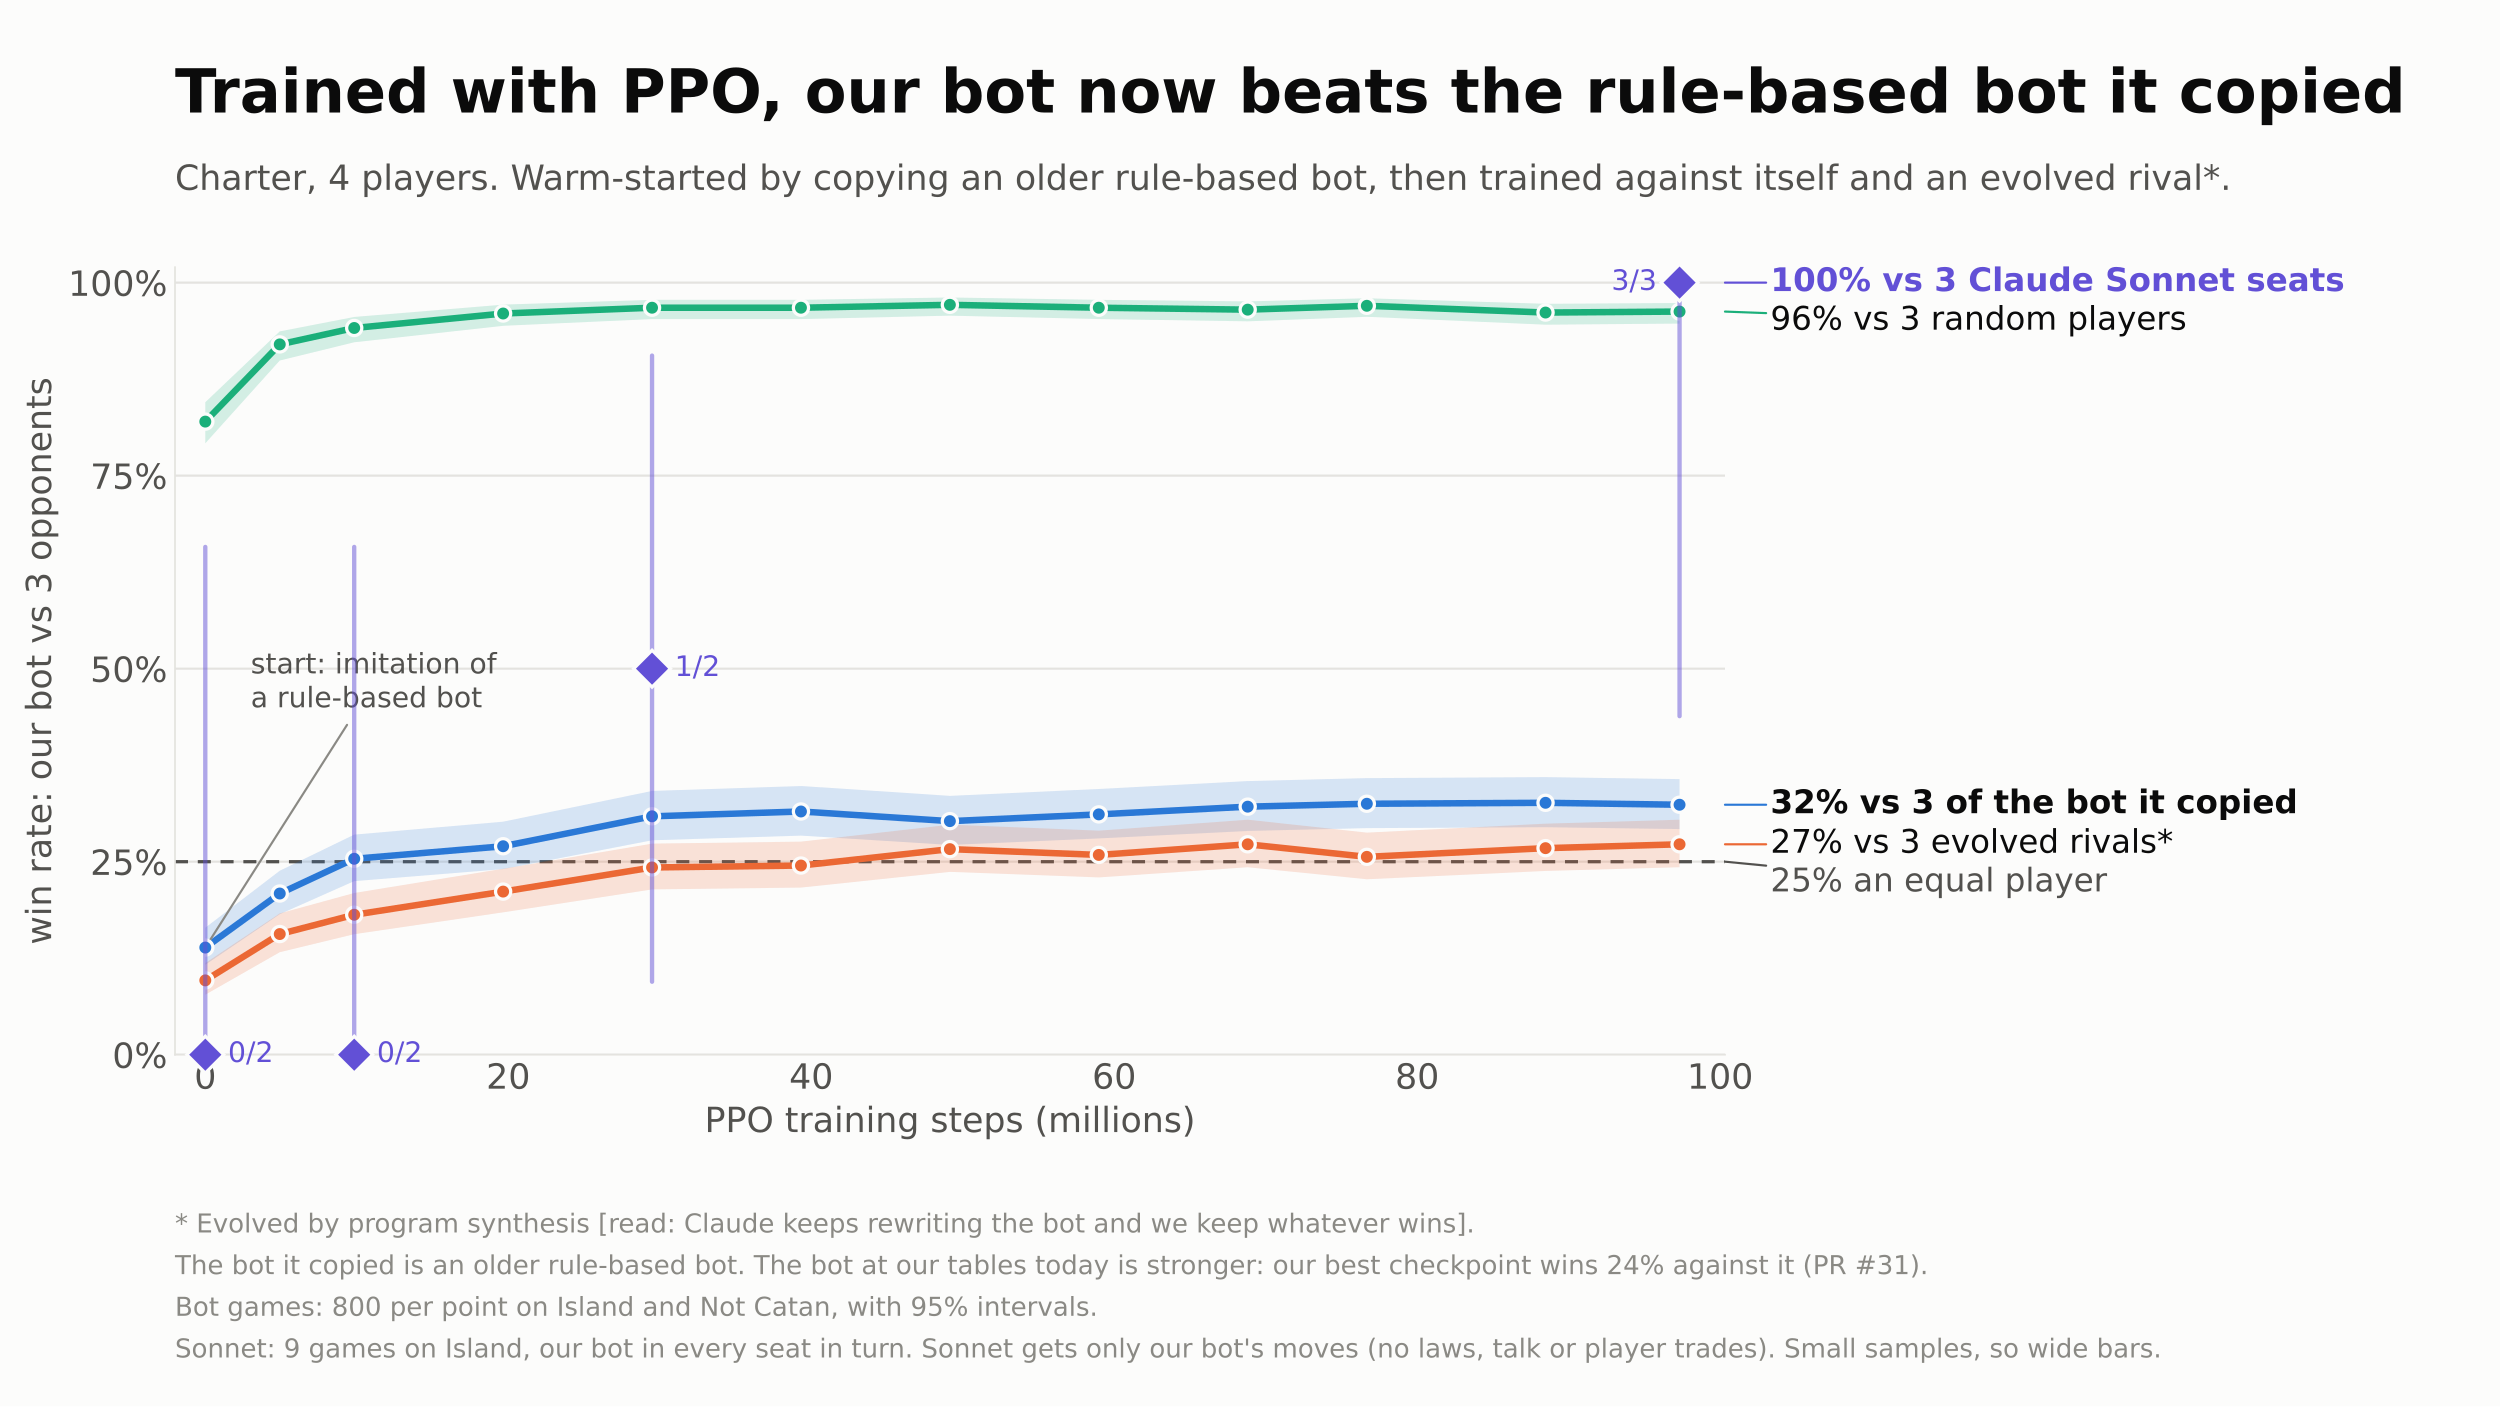
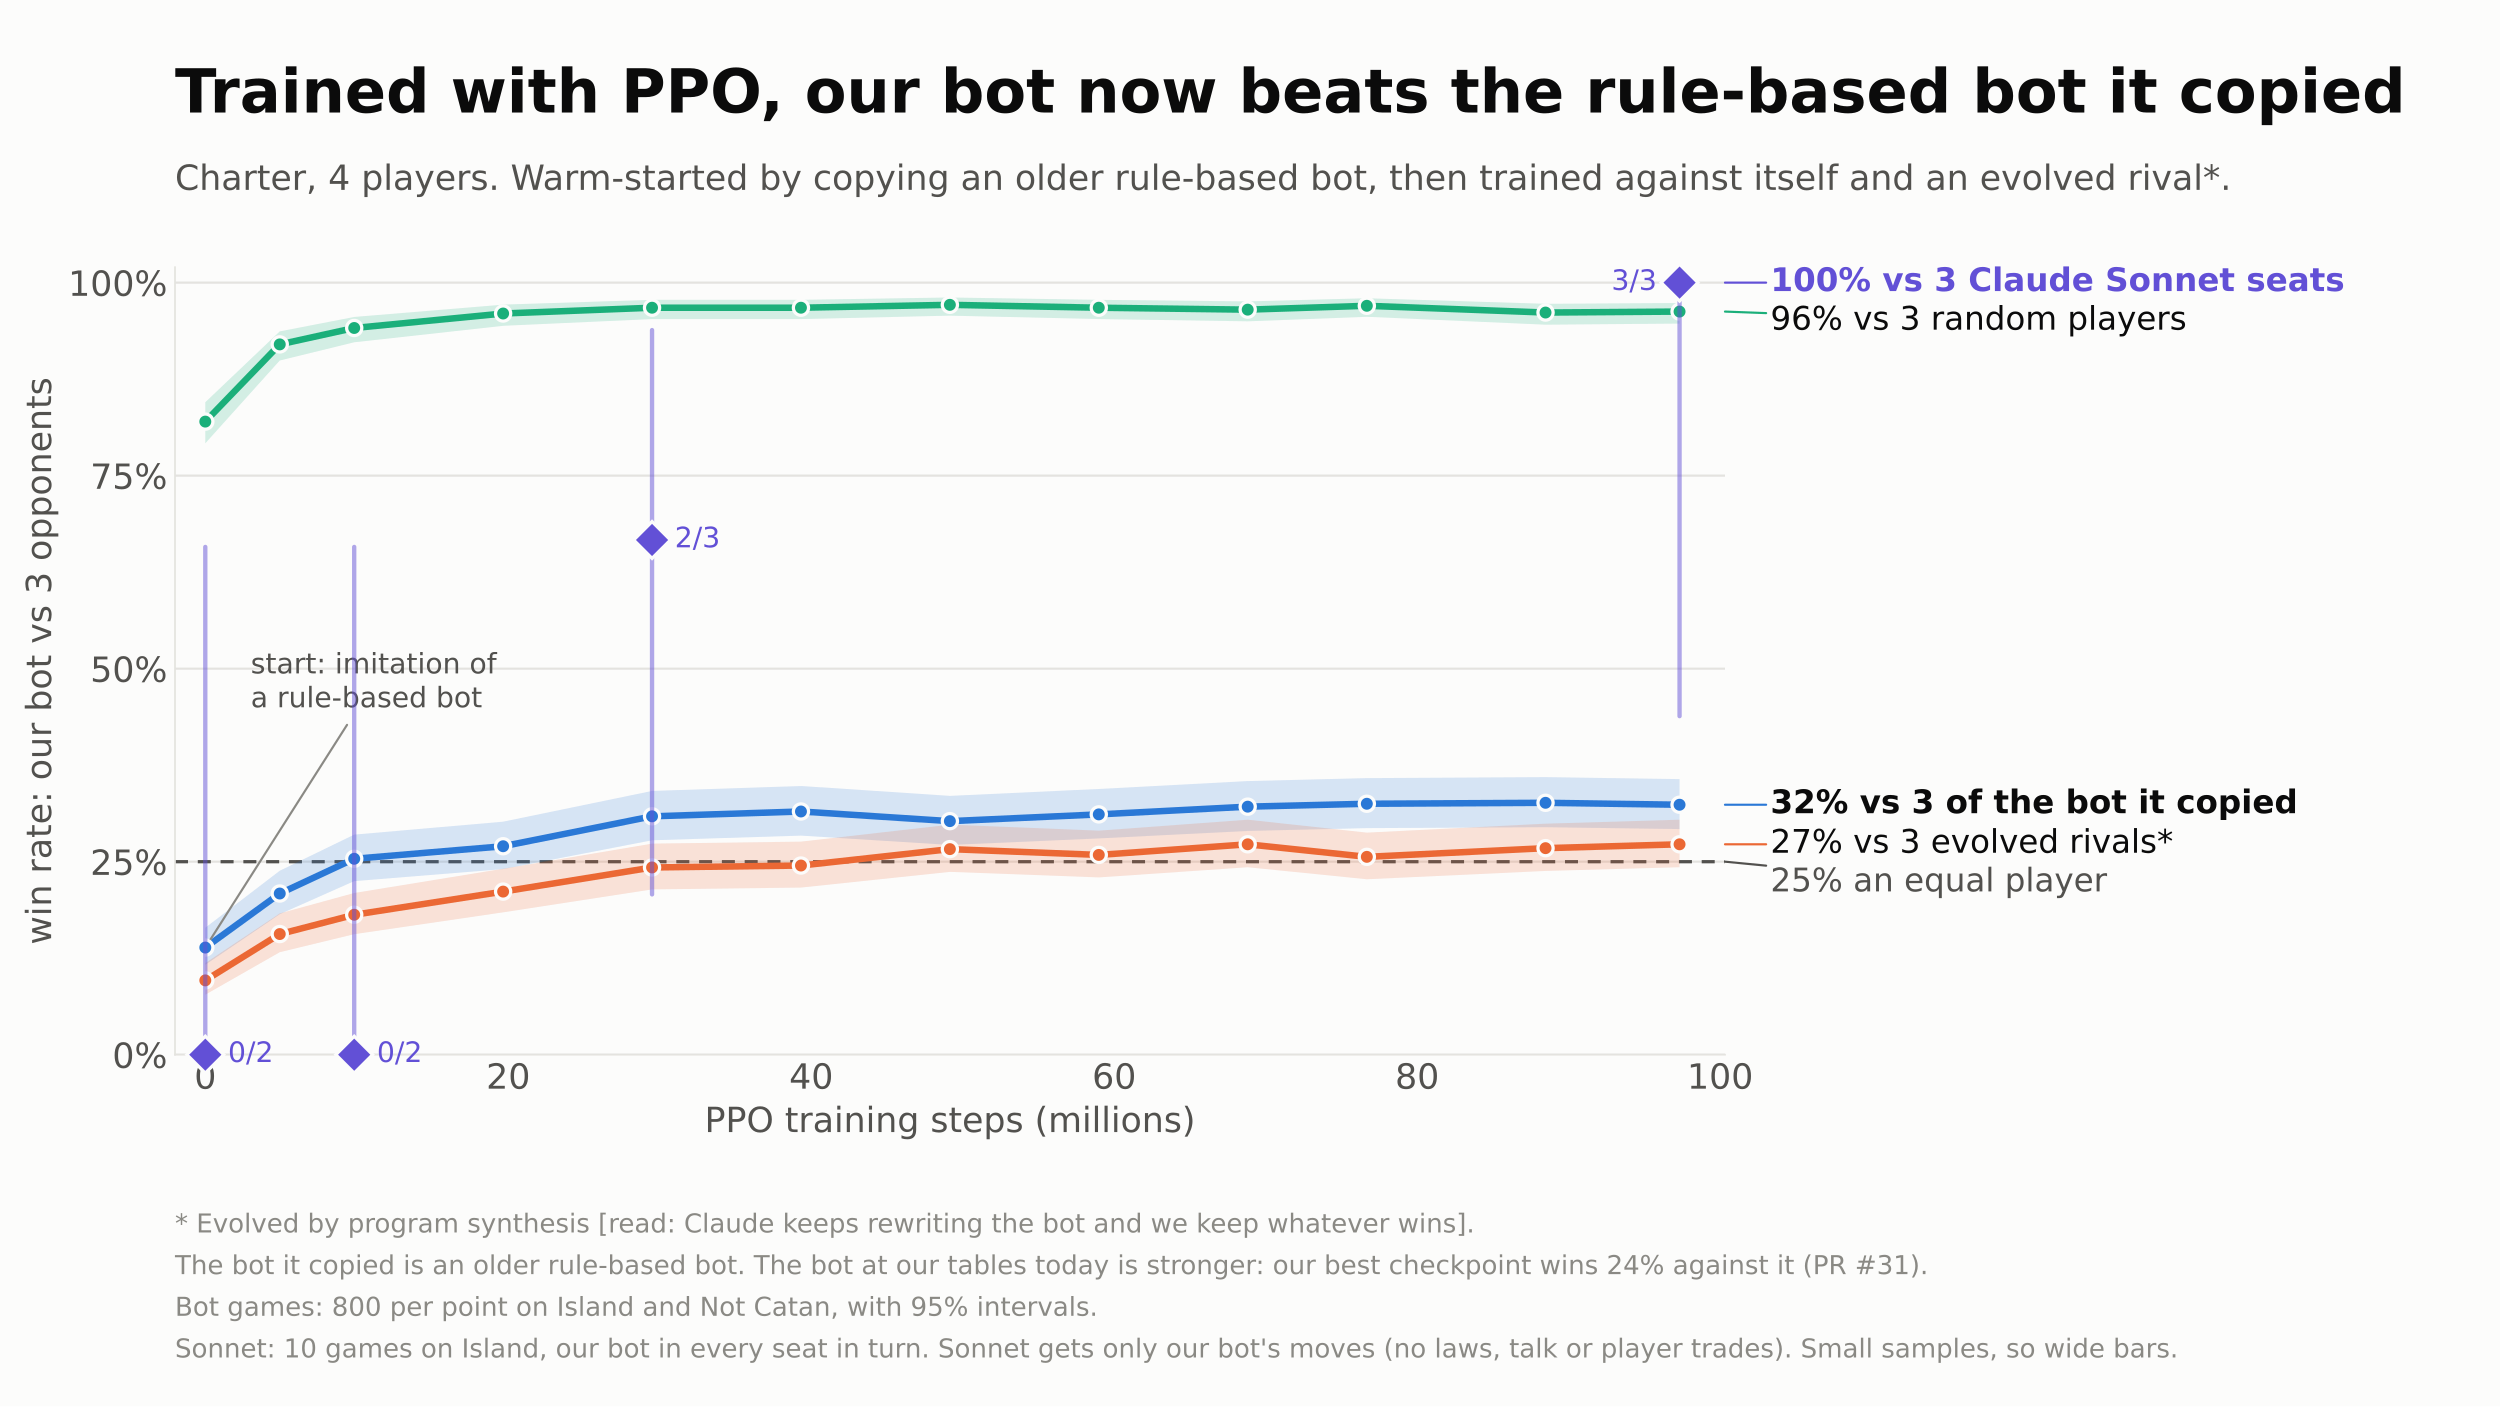
<svg xmlns="http://www.w3.org/2000/svg" xmlns:xlink="http://www.w3.org/1999/xlink" width="1152pt" height="648pt" viewBox="0 0 1152 648" version="1.1">
  <defs>
    <style type="text/css">*{stroke-linejoin: round; stroke-linecap: butt}</style>
  </defs>
  <g id="figure_1">
    <g id="patch_1">
      <path d="M 0 648  L 1152 648  L 1152 0  L 0 0  z " style="fill: #fcfcfb" />
    </g>
    <g id="axes_1">
      <g id="patch_2">
        <path d="M 80.64 486  L 794.88 486  L 794.88 123.12  L 80.64 123.12  z " style="fill: #fcfcfb" />
      </g>
      <g id="matplotlib.axis_1">
        <g id="xtick_1">
          <g id="line2d_1" />
          <g id="text_1">
            <text style="font-size: 16px; font-family: 'DejaVu Sans'; text-anchor: middle; fill: #52514e" x="94.601" y="501.656" transform="rotate(-0 94.60078 501.6562)">0</text>
          </g>
        </g>
        <g id="xtick_2">
          <g id="line2d_2" />
          <g id="text_2">
            <text style="font-size: 16px; font-family: 'DejaVu Sans'; text-anchor: middle; fill: #52514e" x="234.209" y="501.656" transform="rotate(-0 234.2085 501.6562)">20</text>
          </g>
        </g>
        <g id="xtick_3">
          <g id="line2d_3" />
          <g id="text_3">
            <text style="font-size: 16px; font-family: 'DejaVu Sans'; text-anchor: middle; fill: #52514e" x="373.816" y="501.656" transform="rotate(-0 373.8163 501.6562)">40</text>
          </g>
        </g>
        <g id="xtick_4">
          <g id="line2d_4" />
          <g id="text_4">
            <text style="font-size: 16px; font-family: 'DejaVu Sans'; text-anchor: middle; fill: #52514e" x="513.424" y="501.656" transform="rotate(-0 513.4241 501.6562)">60</text>
          </g>
        </g>
        <g id="xtick_5">
          <g id="line2d_5" />
          <g id="text_5">
            <text style="font-size: 16px; font-family: 'DejaVu Sans'; text-anchor: middle; fill: #52514e" x="653.032" y="501.656" transform="rotate(-0 653.0318 501.6562)">80</text>
          </g>
        </g>
        <g id="xtick_6">
          <g id="line2d_6" />
          <g id="text_6">
            <text style="font-size: 16px; font-family: 'DejaVu Sans'; text-anchor: middle; fill: #52514e" x="792.64" y="501.656" transform="rotate(-0 792.6396 501.6562)">100</text>
          </g>
        </g>
        <g id="text_7">
          <text style="font-size: 16px; font-family: 'DejaVu Sans'; text-anchor: middle; fill: #52514e" x="437.76" y="521.658" transform="rotate(-0 437.76 521.6575)">PPO training steps (millions)</text>
        </g>
      </g>
      <g id="matplotlib.axis_2">
        <g id="ytick_1">
          <g id="line2d_7">
-             <path d="M 80.64 486  L 794.88 486  " clip-path="url(#p7cca41aaae)" style="fill: none; stroke: #e4e3df; stroke-linecap: square" />
+             <path d="M 80.64 486  L 794.88 486  " clip-path="url(#pc479c78179)" style="fill: none; stroke: #e4e3df; stroke-linecap: square" />
          </g>
          <g id="line2d_8" />
          <g id="text_8">
            <text style="font-size: 16px; font-family: 'DejaVu Sans'; text-anchor: end; fill: #52514e" x="77.14" y="492.078" transform="rotate(-0 77.14 492.0781)">0%</text>
          </g>
        </g>
        <g id="ytick_2">
          <g id="line2d_9">
-             <path d="M 80.64 397.059  L 794.88 397.059  " clip-path="url(#p7cca41aaae)" style="fill: none; stroke: #e4e3df; stroke-linecap: square" />
+             <path d="M 80.64 397.059  L 794.88 397.059  " clip-path="url(#pc479c78179)" style="fill: none; stroke: #e4e3df; stroke-linecap: square" />
          </g>
          <g id="line2d_10" />
          <g id="text_9">
            <text style="font-size: 16px; font-family: 'DejaVu Sans'; text-anchor: end; fill: #52514e" x="77.14" y="403.137" transform="rotate(-0 77.14 403.1369)">25%</text>
          </g>
        </g>
        <g id="ytick_3">
          <g id="line2d_11">
-             <path d="M 80.64 308.118  L 794.88 308.118  " clip-path="url(#p7cca41aaae)" style="fill: none; stroke: #e4e3df; stroke-linecap: square" />
+             <path d="M 80.64 308.118  L 794.88 308.118  " clip-path="url(#pc479c78179)" style="fill: none; stroke: #e4e3df; stroke-linecap: square" />
          </g>
          <g id="line2d_12" />
          <g id="text_10">
            <text style="font-size: 16px; font-family: 'DejaVu Sans'; text-anchor: end; fill: #52514e" x="77.14" y="314.196" transform="rotate(-0 77.14 314.1958)">50%</text>
          </g>
        </g>
        <g id="ytick_4">
          <g id="line2d_13">
-             <path d="M 80.64 219.176  L 794.88 219.176  " clip-path="url(#p7cca41aaae)" style="fill: none; stroke: #e4e3df; stroke-linecap: square" />
+             <path d="M 80.64 219.176  L 794.88 219.176  " clip-path="url(#pc479c78179)" style="fill: none; stroke: #e4e3df; stroke-linecap: square" />
          </g>
          <g id="line2d_14" />
          <g id="text_11">
            <text style="font-size: 16px; font-family: 'DejaVu Sans'; text-anchor: end; fill: #52514e" x="77.14" y="225.255" transform="rotate(-0 77.14 225.2546)">75%</text>
          </g>
        </g>
        <g id="ytick_5">
          <g id="line2d_15">
-             <path d="M 80.64 130.235  L 794.88 130.235  " clip-path="url(#p7cca41aaae)" style="fill: none; stroke: #e4e3df; stroke-linecap: square" />
+             <path d="M 80.64 130.235  L 794.88 130.235  " clip-path="url(#pc479c78179)" style="fill: none; stroke: #e4e3df; stroke-linecap: square" />
          </g>
          <g id="line2d_16" />
          <g id="text_12">
            <text style="font-size: 16px; font-family: 'DejaVu Sans'; text-anchor: end; fill: #52514e" x="77.14" y="136.313" transform="rotate(-0 77.14 136.3134)">100%</text>
          </g>
        </g>
        <g id="text_13">
          <text style="font-size: 16px; font-family: 'DejaVu Sans'; text-anchor: middle; fill: #52514e" x="23.554" y="304.56" transform="rotate(-90 23.55375 304.56)">win rate: our bot vs 3 opponents</text>
        </g>
      </g>
      <g id="line2d_17">
-         <path d="M 80.64 397.059  L 794.88 397.059  " clip-path="url(#p7cca41aaae)" style="fill: none; stroke-dasharray: 6,4.5; stroke-dashoffset: 0; stroke: #52514e; stroke-width: 1.5" />
+         <path d="M 80.64 397.059  L 794.88 397.059  " clip-path="url(#pc479c78179)" style="fill: none; stroke-dasharray: 6,4.5; stroke-dashoffset: 0; stroke: #52514e; stroke-width: 1.5" />
      </g>
      <g id="FillBetweenPolyCollection_1">
        <defs>
-           <path id="m773bf67ae4" d="M 94.601 -462.647  L 94.601 -443.719  L 128.911 -481.879  L 163.221 -490.281  L 231.841 -497.87  L 300.461 -500.975  L 369.081 -500.975  L 437.701 -502.548  L 506.321 -500.975  L 574.941 -499.934  L 629.837 -502.022  L 712.181 -498.384  L 773.939 -498.899  L 773.939 -508.375  L 773.939 -508.375  L 712.181 -508.006  L 629.837 -510.564  L 574.941 -509.111  L 506.321 -509.84  L 437.701 -510.922  L 369.081 -509.84  L 300.461 -509.84  L 231.841 -507.635  L 163.221 -501.945  L 128.911 -495.3  L 94.601 -462.647  z " />
-         </defs>
-         <g clip-path="url(#p7cca41aaae)">
-           <use xlink:href="#m773bf67ae4" x="0" y="648" style="fill: #1baf7a; fill-opacity: 0.18" />
+           <path id="m0e3a495e7c" d="M 94.601 -462.647  L 94.601 -443.719  L 128.911 -481.879  L 163.221 -490.281  L 231.841 -497.87  L 300.461 -500.975  L 369.081 -500.975  L 437.701 -502.548  L 506.321 -500.975  L 574.941 -499.934  L 629.837 -502.022  L 712.181 -498.384  L 773.939 -498.899  L 773.939 -508.375  L 773.939 -508.375  L 712.181 -508.006  L 629.837 -510.564  L 574.941 -509.111  L 506.321 -509.84  L 437.701 -510.922  L 369.081 -509.84  L 300.461 -509.84  L 231.841 -507.635  L 163.221 -501.945  L 128.911 -495.3  L 94.601 -462.647  z " />
+         </defs>
+         <g clip-path="url(#pc479c78179)">
+           <use xlink:href="#m0e3a495e7c" x="0" y="648" style="fill: #1baf7a; fill-opacity: 0.18" />
        </g>
      </g>
      <g id="FillBetweenPolyCollection_2">
        <defs>
-           <path id="m5f8aae32ba" d="M 94.601 -220.501  L 94.601 -203.453  L 128.911 -226.753  L 163.221 -241.983  L 231.841 -247.522  L 300.461 -260.801  L 369.081 -262.952  L 437.701 -258.652  L 506.321 -261.661  L 574.941 -265.105  L 629.837 -266.398  L 712.181 -266.829  L 773.939 -265.967  L 773.939 -288.99  L 773.939 -288.99  L 712.181 -289.898  L 629.837 -289.444  L 574.941 -288.082  L 506.321 -284.444  L 437.701 -281.257  L 369.081 -285.809  L 300.461 -283.534  L 231.841 -269.373  L 163.221 -263.405  L 128.911 -246.769  L 94.601 -220.501  z " />
-         </defs>
-         <g clip-path="url(#p7cca41aaae)">
-           <use xlink:href="#m5f8aae32ba" x="0" y="648" style="fill: #2a78d6; fill-opacity: 0.18" />
+           <path id="mbe8b92bdfb" d="M 94.601 -220.501  L 94.601 -203.453  L 128.911 -226.753  L 163.221 -241.983  L 231.841 -247.522  L 300.461 -260.801  L 369.081 -262.952  L 437.701 -258.652  L 506.321 -261.661  L 574.941 -265.105  L 629.837 -266.398  L 712.181 -266.829  L 773.939 -265.967  L 773.939 -288.99  L 773.939 -288.99  L 712.181 -289.898  L 629.837 -289.444  L 574.941 -288.082  L 506.321 -284.444  L 437.701 -281.257  L 369.081 -285.809  L 300.461 -283.534  L 231.841 -269.373  L 163.221 -263.405  L 128.911 -246.769  L 94.601 -220.501  z " />
+         </defs>
+         <g clip-path="url(#pc479c78179)">
+           <use xlink:href="#mbe8b92bdfb" x="0" y="648" style="fill: #2a78d6; fill-opacity: 0.18" />
        </g>
      </g>
      <g id="FillBetweenPolyCollection_3">
        <defs>
-           <path id="m97111e1642" d="M 94.601 -204.215  L 94.601 -189.643  L 128.911 -209.224  L 163.221 -217.534  L 231.841 -227.595  L 300.461 -238.161  L 369.081 -239.009  L 437.701 -246.242  L 506.321 -243.685  L 574.941 -248.375  L 629.837 -242.834  L 712.181 -246.668  L 773.939 -248.375  L 773.939 -270.29  L 773.939 -270.29  L 712.181 -268.456  L 629.837 -264.324  L 574.941 -270.29  L 506.321 -265.243  L 437.701 -267.998  L 369.081 -260.182  L 300.461 -259.261  L 231.841 -247.697  L 163.221 -236.514  L 128.911 -227.122  L 94.601 -204.215  z " />
-         </defs>
-         <g clip-path="url(#p7cca41aaae)">
-           <use xlink:href="#m97111e1642" x="0" y="648" style="fill: #eb6834; fill-opacity: 0.18" />
+           <path id="m4f5653443f" d="M 94.601 -204.215  L 94.601 -189.643  L 128.911 -209.224  L 163.221 -217.534  L 231.841 -227.595  L 300.461 -238.161  L 369.081 -239.009  L 437.701 -246.242  L 506.321 -243.685  L 574.941 -248.375  L 629.837 -242.834  L 712.181 -246.668  L 773.939 -248.375  L 773.939 -270.29  L 773.939 -270.29  L 712.181 -268.456  L 629.837 -264.324  L 574.941 -270.29  L 506.321 -265.243  L 437.701 -267.998  L 369.081 -260.182  L 300.461 -259.261  L 231.841 -247.697  L 163.221 -236.514  L 128.911 -227.122  L 94.601 -204.215  z " />
+         </defs>
+         <g clip-path="url(#pc479c78179)">
+           <use xlink:href="#m4f5653443f" x="0" y="648" style="fill: #eb6834; fill-opacity: 0.18" />
        </g>
      </g>
      <g id="patch_3">
        <path d="M 80.64 486  L 80.64 123.12  " style="fill: none; stroke: #e4e3df; stroke-width: 0.8; stroke-linejoin: miter; stroke-linecap: square" />
      </g>
      <g id="patch_4">
        <path d="M 80.64 486  L 794.88 486  " style="fill: none; stroke: #e4e3df; stroke-width: 0.8; stroke-linejoin: miter; stroke-linecap: square" />
      </g>
      <g id="line2d_18">
-         <path d="M 94.601 194.273  L 128.911 158.696  L 163.221 151.136  L 231.841 144.466  L 300.461 141.798  L 369.081 141.798  L 437.701 140.464  L 506.321 141.798  L 574.941 142.687  L 629.837 140.908  L 712.181 144.021  L 773.939 143.576  " clip-path="url(#p7cca41aaae)" style="fill: none; stroke: #1baf7a; stroke-width: 3; stroke-linecap: round" />
+         <path d="M 94.601 194.273  L 128.911 158.696  L 163.221 151.136  L 231.841 144.466  L 300.461 141.798  L 369.081 141.798  L 437.701 140.464  L 506.321 141.798  L 574.941 142.687  L 629.837 140.908  L 712.181 144.021  L 773.939 143.576  " clip-path="url(#pc479c78179)" style="fill: none; stroke: #1baf7a; stroke-width: 3; stroke-linecap: round" />
      </g>
      <g id="line2d_19">
-         <path d="M 94.601 436.638  L 128.911 411.734  L 163.221 395.725  L 231.841 389.944  L 300.461 376.158  L 369.081 373.934  L 437.701 378.381  L 506.321 375.268  L 574.941 371.711  L 629.837 370.376  L 712.181 369.932  L 773.939 370.821  " clip-path="url(#p7cca41aaae)" style="fill: none; stroke: #2a78d6; stroke-width: 3; stroke-linecap: round" />
+         <path d="M 94.601 436.638  L 128.911 411.734  L 163.221 395.725  L 231.841 389.944  L 300.461 376.158  L 369.081 373.934  L 437.701 378.381  L 506.321 375.268  L 574.941 371.711  L 629.837 370.376  L 712.181 369.932  L 773.939 370.821  " clip-path="url(#pc479c78179)" style="fill: none; stroke: #2a78d6; stroke-width: 3; stroke-linecap: round" />
      </g>
      <g id="line2d_20">
-         <path d="M 94.601 451.758  L 128.911 430.412  L 163.221 421.518  L 231.841 410.845  L 300.461 399.727  L 369.081 398.838  L 437.701 391.278  L 506.321 393.946  L 574.941 389.054  L 629.837 394.835  L 712.181 390.833  L 773.939 389.054  " clip-path="url(#p7cca41aaae)" style="fill: none; stroke: #eb6834; stroke-width: 3; stroke-linecap: round" />
+         <path d="M 94.601 451.758  L 128.911 430.412  L 163.221 421.518  L 231.841 410.845  L 300.461 399.727  L 369.081 398.838  L 437.701 391.278  L 506.321 393.946  L 574.941 389.054  L 629.837 394.835  L 712.181 390.833  L 773.939 389.054  " clip-path="url(#pc479c78179)" style="fill: none; stroke: #eb6834; stroke-width: 3; stroke-linecap: round" />
      </g>
      <g id="patch_5">
        <path d="M 813.823 130.235  Q 804.352 130.235 794.88 130.235  " style="fill: none; stroke: #6250d6; stroke-linecap: round" />
      </g>
      <g id="text_14">
        <text style="font-weight: 700; font-size: 15px; font-family: 'DejaVu Sans'; text-anchor: start; fill: #6250d6" x="815.821" y="134.132" transform="rotate(-0 815.8212 134.1324)">100%  vs 3 Claude Sonnet seats</text>
      </g>
      <g id="patch_6">
        <path d="M 813.825 144.283  Q 804.352 143.93 794.88 143.576  " style="fill: none; stroke: #1baf7a; stroke-linecap: round" />
      </g>
      <g id="text_15">
        <text style="font-size: 15px; font-family: 'DejaVu Sans'; text-anchor: start; fill: #0b0b0b" x="815.821" y="151.921" transform="rotate(-0 815.8212 151.9206)">96%  vs 3 random players</text>
      </g>
      <g id="patch_7">
        <path d="M 813.819 370.821  Q 804.35 370.821 794.88 370.821  " style="fill: none; stroke: #2a78d6; stroke-linecap: round" />
      </g>
      <g id="text_16">
        <text style="font-weight: 700; font-size: 15px; font-family: 'DejaVu Sans'; text-anchor: start; fill: #0b0b0b" x="815.821" y="374.718" transform="rotate(-0 815.8212 374.7182)">32%  vs 3 of the bot it copied</text>
      </g>
      <g id="patch_8">
        <path d="M 813.823 389.054  Q 804.351 389.054 794.88 389.054  " style="fill: none; stroke: #eb6834; stroke-linecap: round" />
      </g>
      <g id="text_17">
        <text style="font-size: 15px; font-family: 'DejaVu Sans'; text-anchor: start; fill: #0b0b0b" x="815.821" y="392.951" transform="rotate(-0 815.8212 392.9512)">27%  vs 3 evolved rivals*</text>
      </g>
      <g id="patch_9">
        <path d="M 813.823 398.896  Q 804.352 397.977 794.88 397.059  " style="fill: none; stroke: #52514e; stroke-linecap: round" />
      </g>
      <g id="text_18">
        <text style="font-size: 15px; font-family: 'DejaVu Sans'; text-anchor: start; fill: #52514e" x="815.821" y="410.739" transform="rotate(-0 815.8212 410.7394)">25%  an equal player</text>
      </g>
      <g id="patch_10">
        <path d="M 159.913 334.018  Q 127.794 384.484 95.675 434.95  " style="fill: none; stroke: #8a8984; stroke-linecap: round" />
      </g>
      <g id="text_19">
        <text style="font-size: 13px; font-family: 'DejaVu Sans'; fill: #52514e" transform="translate(115.5419 310.3023)">start: imitation of</text>
        <text style="font-size: 13px; font-family: 'DejaVu Sans'; fill: #52514e" transform="translate(115.5419 325.9059)">a rule-based bot</text>
      </g>
      <g id="line2d_21">
        <defs>
-           <path id="m93f3c4c732" d="M 0 3.5  C 0.928 3.5 1.819 3.131 2.475 2.475  C 3.131 1.819 3.5 0.928 3.5 0  C 3.5 -0.928 3.131 -1.819 2.475 -2.475  C 1.819 -3.131 0.928 -3.5 0 -3.5  C -0.928 -3.5 -1.819 -3.131 -2.475 -2.475  C -3.131 -1.819 -3.5 -0.928 -3.5 0  C -3.5 0.928 -3.131 1.819 -2.475 2.475  C -1.819 3.131 -0.928 3.5 0 3.5  z " style="stroke: #fcfcfb; stroke-width: 1.5" />
-         </defs>
-         <g clip-path="url(#p7cca41aaae)">
-           <use xlink:href="#m93f3c4c732" x="94.601" y="194.273" style="fill: #1baf7a; stroke: #fcfcfb; stroke-width: 1.5" />
-           <use xlink:href="#m93f3c4c732" x="128.911" y="158.696" style="fill: #1baf7a; stroke: #fcfcfb; stroke-width: 1.5" />
-           <use xlink:href="#m93f3c4c732" x="163.221" y="151.136" style="fill: #1baf7a; stroke: #fcfcfb; stroke-width: 1.5" />
-           <use xlink:href="#m93f3c4c732" x="231.841" y="144.466" style="fill: #1baf7a; stroke: #fcfcfb; stroke-width: 1.5" />
-           <use xlink:href="#m93f3c4c732" x="300.461" y="141.798" style="fill: #1baf7a; stroke: #fcfcfb; stroke-width: 1.5" />
-           <use xlink:href="#m93f3c4c732" x="369.081" y="141.798" style="fill: #1baf7a; stroke: #fcfcfb; stroke-width: 1.5" />
-           <use xlink:href="#m93f3c4c732" x="437.701" y="140.464" style="fill: #1baf7a; stroke: #fcfcfb; stroke-width: 1.5" />
-           <use xlink:href="#m93f3c4c732" x="506.321" y="141.798" style="fill: #1baf7a; stroke: #fcfcfb; stroke-width: 1.5" />
-           <use xlink:href="#m93f3c4c732" x="574.941" y="142.687" style="fill: #1baf7a; stroke: #fcfcfb; stroke-width: 1.5" />
-           <use xlink:href="#m93f3c4c732" x="629.837" y="140.908" style="fill: #1baf7a; stroke: #fcfcfb; stroke-width: 1.5" />
-           <use xlink:href="#m93f3c4c732" x="712.181" y="144.021" style="fill: #1baf7a; stroke: #fcfcfb; stroke-width: 1.5" />
-           <use xlink:href="#m93f3c4c732" x="773.939" y="143.576" style="fill: #1baf7a; stroke: #fcfcfb; stroke-width: 1.5" />
+           <path id="m9c4112938e" d="M 0 3.5  C 0.928 3.5 1.819 3.131 2.475 2.475  C 3.131 1.819 3.5 0.928 3.5 0  C 3.5 -0.928 3.131 -1.819 2.475 -2.475  C 1.819 -3.131 0.928 -3.5 0 -3.5  C -0.928 -3.5 -1.819 -3.131 -2.475 -2.475  C -3.131 -1.819 -3.5 -0.928 -3.5 0  C -3.5 0.928 -3.131 1.819 -2.475 2.475  C -1.819 3.131 -0.928 3.5 0 3.5  z " style="stroke: #fcfcfb; stroke-width: 1.5" />
+         </defs>
+         <g clip-path="url(#pc479c78179)">
+           <use xlink:href="#m9c4112938e" x="94.601" y="194.273" style="fill: #1baf7a; stroke: #fcfcfb; stroke-width: 1.5" />
+           <use xlink:href="#m9c4112938e" x="128.911" y="158.696" style="fill: #1baf7a; stroke: #fcfcfb; stroke-width: 1.5" />
+           <use xlink:href="#m9c4112938e" x="163.221" y="151.136" style="fill: #1baf7a; stroke: #fcfcfb; stroke-width: 1.5" />
+           <use xlink:href="#m9c4112938e" x="231.841" y="144.466" style="fill: #1baf7a; stroke: #fcfcfb; stroke-width: 1.5" />
+           <use xlink:href="#m9c4112938e" x="300.461" y="141.798" style="fill: #1baf7a; stroke: #fcfcfb; stroke-width: 1.5" />
+           <use xlink:href="#m9c4112938e" x="369.081" y="141.798" style="fill: #1baf7a; stroke: #fcfcfb; stroke-width: 1.5" />
+           <use xlink:href="#m9c4112938e" x="437.701" y="140.464" style="fill: #1baf7a; stroke: #fcfcfb; stroke-width: 1.5" />
+           <use xlink:href="#m9c4112938e" x="506.321" y="141.798" style="fill: #1baf7a; stroke: #fcfcfb; stroke-width: 1.5" />
+           <use xlink:href="#m9c4112938e" x="574.941" y="142.687" style="fill: #1baf7a; stroke: #fcfcfb; stroke-width: 1.5" />
+           <use xlink:href="#m9c4112938e" x="629.837" y="140.908" style="fill: #1baf7a; stroke: #fcfcfb; stroke-width: 1.5" />
+           <use xlink:href="#m9c4112938e" x="712.181" y="144.021" style="fill: #1baf7a; stroke: #fcfcfb; stroke-width: 1.5" />
+           <use xlink:href="#m9c4112938e" x="773.939" y="143.576" style="fill: #1baf7a; stroke: #fcfcfb; stroke-width: 1.5" />
        </g>
      </g>
      <g id="line2d_22">
        <defs>
-           <path id="mf22aa68ef9" d="M 0 3.5  C 0.928 3.5 1.819 3.131 2.475 2.475  C 3.131 1.819 3.5 0.928 3.5 0  C 3.5 -0.928 3.131 -1.819 2.475 -2.475  C 1.819 -3.131 0.928 -3.5 0 -3.5  C -0.928 -3.5 -1.819 -3.131 -2.475 -2.475  C -3.131 -1.819 -3.5 -0.928 -3.5 0  C -3.5 0.928 -3.131 1.819 -2.475 2.475  C -1.819 3.131 -0.928 3.5 0 3.5  z " style="stroke: #fcfcfb; stroke-width: 1.5" />
-         </defs>
-         <g clip-path="url(#p7cca41aaae)">
-           <use xlink:href="#mf22aa68ef9" x="94.601" y="436.638" style="fill: #2a78d6; stroke: #fcfcfb; stroke-width: 1.5" />
-           <use xlink:href="#mf22aa68ef9" x="128.911" y="411.734" style="fill: #2a78d6; stroke: #fcfcfb; stroke-width: 1.5" />
-           <use xlink:href="#mf22aa68ef9" x="163.221" y="395.725" style="fill: #2a78d6; stroke: #fcfcfb; stroke-width: 1.5" />
-           <use xlink:href="#mf22aa68ef9" x="231.841" y="389.944" style="fill: #2a78d6; stroke: #fcfcfb; stroke-width: 1.5" />
-           <use xlink:href="#mf22aa68ef9" x="300.461" y="376.158" style="fill: #2a78d6; stroke: #fcfcfb; stroke-width: 1.5" />
-           <use xlink:href="#mf22aa68ef9" x="369.081" y="373.934" style="fill: #2a78d6; stroke: #fcfcfb; stroke-width: 1.5" />
-           <use xlink:href="#mf22aa68ef9" x="437.701" y="378.381" style="fill: #2a78d6; stroke: #fcfcfb; stroke-width: 1.5" />
-           <use xlink:href="#mf22aa68ef9" x="506.321" y="375.268" style="fill: #2a78d6; stroke: #fcfcfb; stroke-width: 1.5" />
-           <use xlink:href="#mf22aa68ef9" x="574.941" y="371.711" style="fill: #2a78d6; stroke: #fcfcfb; stroke-width: 1.5" />
-           <use xlink:href="#mf22aa68ef9" x="629.837" y="370.376" style="fill: #2a78d6; stroke: #fcfcfb; stroke-width: 1.5" />
-           <use xlink:href="#mf22aa68ef9" x="712.181" y="369.932" style="fill: #2a78d6; stroke: #fcfcfb; stroke-width: 1.5" />
-           <use xlink:href="#mf22aa68ef9" x="773.939" y="370.821" style="fill: #2a78d6; stroke: #fcfcfb; stroke-width: 1.5" />
+           <path id="m67fade5c4e" d="M 0 3.5  C 0.928 3.5 1.819 3.131 2.475 2.475  C 3.131 1.819 3.5 0.928 3.5 0  C 3.5 -0.928 3.131 -1.819 2.475 -2.475  C 1.819 -3.131 0.928 -3.5 0 -3.5  C -0.928 -3.5 -1.819 -3.131 -2.475 -2.475  C -3.131 -1.819 -3.5 -0.928 -3.5 0  C -3.5 0.928 -3.131 1.819 -2.475 2.475  C -1.819 3.131 -0.928 3.5 0 3.5  z " style="stroke: #fcfcfb; stroke-width: 1.5" />
+         </defs>
+         <g clip-path="url(#pc479c78179)">
+           <use xlink:href="#m67fade5c4e" x="94.601" y="436.638" style="fill: #2a78d6; stroke: #fcfcfb; stroke-width: 1.5" />
+           <use xlink:href="#m67fade5c4e" x="128.911" y="411.734" style="fill: #2a78d6; stroke: #fcfcfb; stroke-width: 1.5" />
+           <use xlink:href="#m67fade5c4e" x="163.221" y="395.725" style="fill: #2a78d6; stroke: #fcfcfb; stroke-width: 1.5" />
+           <use xlink:href="#m67fade5c4e" x="231.841" y="389.944" style="fill: #2a78d6; stroke: #fcfcfb; stroke-width: 1.5" />
+           <use xlink:href="#m67fade5c4e" x="300.461" y="376.158" style="fill: #2a78d6; stroke: #fcfcfb; stroke-width: 1.5" />
+           <use xlink:href="#m67fade5c4e" x="369.081" y="373.934" style="fill: #2a78d6; stroke: #fcfcfb; stroke-width: 1.5" />
+           <use xlink:href="#m67fade5c4e" x="437.701" y="378.381" style="fill: #2a78d6; stroke: #fcfcfb; stroke-width: 1.5" />
+           <use xlink:href="#m67fade5c4e" x="506.321" y="375.268" style="fill: #2a78d6; stroke: #fcfcfb; stroke-width: 1.5" />
+           <use xlink:href="#m67fade5c4e" x="574.941" y="371.711" style="fill: #2a78d6; stroke: #fcfcfb; stroke-width: 1.5" />
+           <use xlink:href="#m67fade5c4e" x="629.837" y="370.376" style="fill: #2a78d6; stroke: #fcfcfb; stroke-width: 1.5" />
+           <use xlink:href="#m67fade5c4e" x="712.181" y="369.932" style="fill: #2a78d6; stroke: #fcfcfb; stroke-width: 1.5" />
+           <use xlink:href="#m67fade5c4e" x="773.939" y="370.821" style="fill: #2a78d6; stroke: #fcfcfb; stroke-width: 1.5" />
        </g>
      </g>
      <g id="line2d_23">
        <defs>
-           <path id="mda7b07a4c7" d="M 0 3.5  C 0.928 3.5 1.819 3.131 2.475 2.475  C 3.131 1.819 3.5 0.928 3.5 0  C 3.5 -0.928 3.131 -1.819 2.475 -2.475  C 1.819 -3.131 0.928 -3.5 0 -3.5  C -0.928 -3.5 -1.819 -3.131 -2.475 -2.475  C -3.131 -1.819 -3.5 -0.928 -3.5 0  C -3.5 0.928 -3.131 1.819 -2.475 2.475  C -1.819 3.131 -0.928 3.5 0 3.5  z " style="stroke: #fcfcfb; stroke-width: 1.5" />
-         </defs>
-         <g clip-path="url(#p7cca41aaae)">
-           <use xlink:href="#mda7b07a4c7" x="94.601" y="451.758" style="fill: #eb6834; stroke: #fcfcfb; stroke-width: 1.5" />
-           <use xlink:href="#mda7b07a4c7" x="128.911" y="430.412" style="fill: #eb6834; stroke: #fcfcfb; stroke-width: 1.5" />
-           <use xlink:href="#mda7b07a4c7" x="163.221" y="421.518" style="fill: #eb6834; stroke: #fcfcfb; stroke-width: 1.5" />
-           <use xlink:href="#mda7b07a4c7" x="231.841" y="410.845" style="fill: #eb6834; stroke: #fcfcfb; stroke-width: 1.5" />
-           <use xlink:href="#mda7b07a4c7" x="300.461" y="399.727" style="fill: #eb6834; stroke: #fcfcfb; stroke-width: 1.5" />
-           <use xlink:href="#mda7b07a4c7" x="369.081" y="398.838" style="fill: #eb6834; stroke: #fcfcfb; stroke-width: 1.5" />
-           <use xlink:href="#mda7b07a4c7" x="437.701" y="391.278" style="fill: #eb6834; stroke: #fcfcfb; stroke-width: 1.5" />
-           <use xlink:href="#mda7b07a4c7" x="506.321" y="393.946" style="fill: #eb6834; stroke: #fcfcfb; stroke-width: 1.5" />
-           <use xlink:href="#mda7b07a4c7" x="574.941" y="389.054" style="fill: #eb6834; stroke: #fcfcfb; stroke-width: 1.5" />
-           <use xlink:href="#mda7b07a4c7" x="629.837" y="394.835" style="fill: #eb6834; stroke: #fcfcfb; stroke-width: 1.5" />
-           <use xlink:href="#mda7b07a4c7" x="712.181" y="390.833" style="fill: #eb6834; stroke: #fcfcfb; stroke-width: 1.5" />
-           <use xlink:href="#mda7b07a4c7" x="773.939" y="389.054" style="fill: #eb6834; stroke: #fcfcfb; stroke-width: 1.5" />
+           <path id="m22dcb7f40c" d="M 0 3.5  C 0.928 3.5 1.819 3.131 2.475 2.475  C 3.131 1.819 3.5 0.928 3.5 0  C 3.5 -0.928 3.131 -1.819 2.475 -2.475  C 1.819 -3.131 0.928 -3.5 0 -3.5  C -0.928 -3.5 -1.819 -3.131 -2.475 -2.475  C -3.131 -1.819 -3.5 -0.928 -3.5 0  C -3.5 0.928 -3.131 1.819 -2.475 2.475  C -1.819 3.131 -0.928 3.5 0 3.5  z " style="stroke: #fcfcfb; stroke-width: 1.5" />
+         </defs>
+         <g clip-path="url(#pc479c78179)">
+           <use xlink:href="#m22dcb7f40c" x="94.601" y="451.758" style="fill: #eb6834; stroke: #fcfcfb; stroke-width: 1.5" />
+           <use xlink:href="#m22dcb7f40c" x="128.911" y="430.412" style="fill: #eb6834; stroke: #fcfcfb; stroke-width: 1.5" />
+           <use xlink:href="#m22dcb7f40c" x="163.221" y="421.518" style="fill: #eb6834; stroke: #fcfcfb; stroke-width: 1.5" />
+           <use xlink:href="#m22dcb7f40c" x="231.841" y="410.845" style="fill: #eb6834; stroke: #fcfcfb; stroke-width: 1.5" />
+           <use xlink:href="#m22dcb7f40c" x="300.461" y="399.727" style="fill: #eb6834; stroke: #fcfcfb; stroke-width: 1.5" />
+           <use xlink:href="#m22dcb7f40c" x="369.081" y="398.838" style="fill: #eb6834; stroke: #fcfcfb; stroke-width: 1.5" />
+           <use xlink:href="#m22dcb7f40c" x="437.701" y="391.278" style="fill: #eb6834; stroke: #fcfcfb; stroke-width: 1.5" />
+           <use xlink:href="#m22dcb7f40c" x="506.321" y="393.946" style="fill: #eb6834; stroke: #fcfcfb; stroke-width: 1.5" />
+           <use xlink:href="#m22dcb7f40c" x="574.941" y="389.054" style="fill: #eb6834; stroke: #fcfcfb; stroke-width: 1.5" />
+           <use xlink:href="#m22dcb7f40c" x="629.837" y="394.835" style="fill: #eb6834; stroke: #fcfcfb; stroke-width: 1.5" />
+           <use xlink:href="#m22dcb7f40c" x="712.181" y="390.833" style="fill: #eb6834; stroke: #fcfcfb; stroke-width: 1.5" />
+           <use xlink:href="#m22dcb7f40c" x="773.939" y="389.054" style="fill: #eb6834; stroke: #fcfcfb; stroke-width: 1.5" />
        </g>
      </g>
      <g id="line2d_24">
-         <path d="M 94.601 486  L 94.601 252.039  " clip-path="url(#p7cca41aaae)" style="fill: none; stroke: #6250d6; stroke-opacity: 0.5; stroke-width: 2; stroke-linecap: round" />
+         <path d="M 94.601 486  L 94.601 252.039  " clip-path="url(#pc479c78179)" style="fill: none; stroke: #6250d6; stroke-opacity: 0.5; stroke-width: 2; stroke-linecap: round" />
      </g>
      <g id="line2d_25">
-         <path d="M 163.221 486  L 163.221 252.039  " clip-path="url(#p7cca41aaae)" style="fill: none; stroke: #6250d6; stroke-opacity: 0.5; stroke-width: 2; stroke-linecap: round" />
+         <path d="M 163.221 486  L 163.221 252.039  " clip-path="url(#pc479c78179)" style="fill: none; stroke: #6250d6; stroke-opacity: 0.5; stroke-width: 2; stroke-linecap: round" />
      </g>
      <g id="line2d_26">
-         <path d="M 300.461 452.37  L 300.461 163.865  " clip-path="url(#p7cca41aaae)" style="fill: none; stroke: #6250d6; stroke-opacity: 0.5; stroke-width: 2; stroke-linecap: round" />
+         <path d="M 300.461 412.124  L 300.461 152.111  " clip-path="url(#pc479c78179)" style="fill: none; stroke: #6250d6; stroke-opacity: 0.5; stroke-width: 2; stroke-linecap: round" />
      </g>
      <g id="line2d_27">
-         <path d="M 773.939 329.999  L 773.939 130.235  " clip-path="url(#p7cca41aaae)" style="fill: none; stroke: #6250d6; stroke-opacity: 0.5; stroke-width: 2; stroke-linecap: round" />
+         <path d="M 773.939 329.999  L 773.939 130.235  " clip-path="url(#pc479c78179)" style="fill: none; stroke: #6250d6; stroke-opacity: 0.5; stroke-width: 2; stroke-linecap: round" />
      </g>
      <g id="line2d_28">
        <defs>
-           <path id="m5b28cb7a95" d="M -0 8.485  L 8.485 0  L 0 -8.485  L -8.485 -0  z " style="stroke: #fcfcfb; stroke-width: 1.5; stroke-linejoin: miter" />
+           <path id="mb7dbd8f7b3" d="M -0 8.485  L 8.485 0  L 0 -8.485  L -8.485 -0  z " style="stroke: #fcfcfb; stroke-width: 1.5; stroke-linejoin: miter" />
        </defs>
        <g>
-           <use xlink:href="#m5b28cb7a95" x="94.601" y="486" style="fill: #6250d6; stroke: #fcfcfb; stroke-width: 1.5; stroke-linejoin: miter" />
+           <use xlink:href="#mb7dbd8f7b3" x="94.601" y="486" style="fill: #6250d6; stroke: #fcfcfb; stroke-width: 1.5; stroke-linejoin: miter" />
        </g>
      </g>
      <g id="text_20">
        <text style="font-size: 13px; font-family: 'DejaVu Sans'; text-anchor: start; fill: #6250d6" x="105.071" y="489.377" transform="rotate(-0 105.0714 489.377)">0/2</text>
      </g>
      <g id="line2d_29">
        <g>
-           <use xlink:href="#m5b28cb7a95" x="163.221" y="486" style="fill: #6250d6; stroke: #fcfcfb; stroke-width: 1.5; stroke-linejoin: miter" />
+           <use xlink:href="#mb7dbd8f7b3" x="163.221" y="486" style="fill: #6250d6; stroke: #fcfcfb; stroke-width: 1.5; stroke-linejoin: miter" />
        </g>
      </g>
      <g id="text_21">
        <text style="font-size: 13px; font-family: 'DejaVu Sans'; text-anchor: start; fill: #6250d6" x="173.691" y="489.377" transform="rotate(-0 173.6914 489.377)">0/2</text>
      </g>
      <g id="line2d_30">
        <g>
-           <use xlink:href="#m5b28cb7a95" x="300.461" y="308.118" style="fill: #6250d6; stroke: #fcfcfb; stroke-width: 1.5; stroke-linejoin: miter" />
+           <use xlink:href="#mb7dbd8f7b3" x="300.461" y="248.824" style="fill: #6250d6; stroke: #fcfcfb; stroke-width: 1.5; stroke-linejoin: miter" />
        </g>
      </g>
      <g id="text_22">
-         <text style="font-size: 13px; font-family: 'DejaVu Sans'; text-anchor: start; fill: #6250d6" x="310.931" y="311.495" transform="rotate(-0 310.9314 311.4946)">1/2</text>
+         <text style="font-size: 13px; font-family: 'DejaVu Sans'; text-anchor: start; fill: #6250d6" x="310.931" y="252.2" transform="rotate(-0 310.9314 252.2005)">2/3</text>
      </g>
      <g id="line2d_31">
        <g>
-           <use xlink:href="#m5b28cb7a95" x="773.939" y="130.235" style="fill: #6250d6; stroke: #fcfcfb; stroke-width: 1.5; stroke-linejoin: miter" />
+           <use xlink:href="#mb7dbd8f7b3" x="773.939" y="130.235" style="fill: #6250d6; stroke: #fcfcfb; stroke-width: 1.5; stroke-linejoin: miter" />
        </g>
      </g>
      <g id="text_23">
        <text style="font-size: 13px; font-family: 'DejaVu Sans'; text-anchor: end; fill: #6250d6" x="763.468" y="133.612" transform="rotate(-0 763.4683 133.6122)">3/3</text>
      </g>
    </g>
    <g id="text_24">
      <text style="font-weight: 700; font-size: 28px; font-family: 'DejaVu Sans'; text-anchor: start; fill: #0b0b0b" x="80.64" y="51.84" transform="rotate(-0 80.64 51.84)">Trained with PPO, our bot now beats the rule-based bot it copied</text>
    </g>
    <g id="text_25">
      <text style="font-size: 16px; font-family: 'DejaVu Sans'; text-anchor: start; fill: #52514e" x="80.64" y="87.48" transform="rotate(-0 80.64 87.48)">Charter, 4 players. Warm-started by copying an older rule-based bot, then trained against itself and an evolved rival*.</text>
    </g>
    <g id="text_26">
      <text style="font-size: 12px; font-family: 'DejaVu Sans'; fill: #8a8984" transform="translate(80.64 567.9112)">* Evolved by program synthesis [read: Claude keeps rewriting the bot and we keep whatever wins].</text>
      <text style="font-size: 12px; font-family: 'DejaVu Sans'; fill: #8a8984" transform="translate(80.64 587.1113)">The bot it copied is an older rule-based bot. The bot at our tables today is stronger: our best checkpoint wins 24% against it (PR #31).</text>
      <text style="font-size: 12px; font-family: 'DejaVu Sans'; fill: #8a8984" transform="translate(80.64 606.3112)">Bot games: 800 per point on Island and Not Catan, with 95% intervals.</text>
-       <text style="font-size: 12px; font-family: 'DejaVu Sans'; fill: #8a8984" transform="translate(80.64 625.5113)">Sonnet: 9 games on Island, our bot in every seat in turn. Sonnet gets only our bot's moves (no laws, talk or player trades). Small samples, so wide bars.</text>
+       <text style="font-size: 12px; font-family: 'DejaVu Sans'; fill: #8a8984" transform="translate(80.64 625.5113)">Sonnet: 10 games on Island, our bot in every seat in turn. Sonnet gets only our bot's moves (no laws, talk or player trades). Small samples, so wide bars.</text>
    </g>
  </g>
  <defs>
-     <clipPath id="p7cca41aaae">
+     <clipPath id="pc479c78179">
      <rect x="80.64" y="123.12" width="714.24" height="362.88" />
    </clipPath>
  </defs>
</svg>
